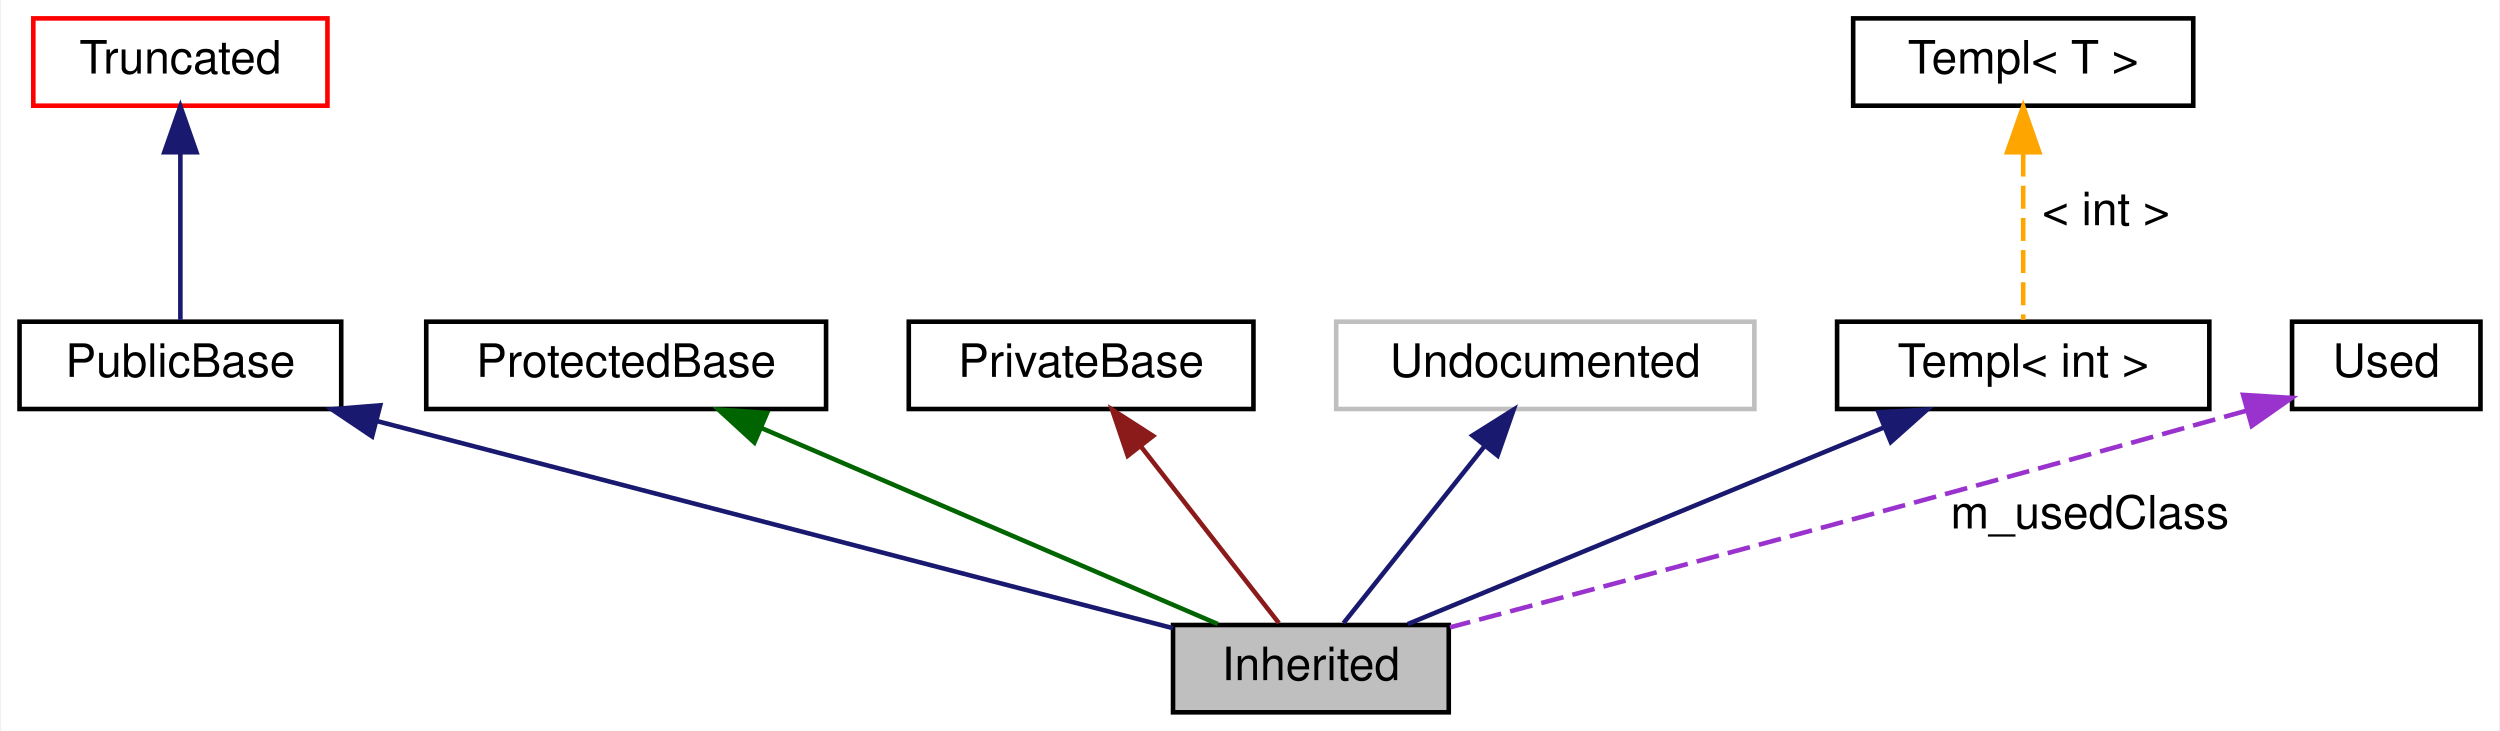
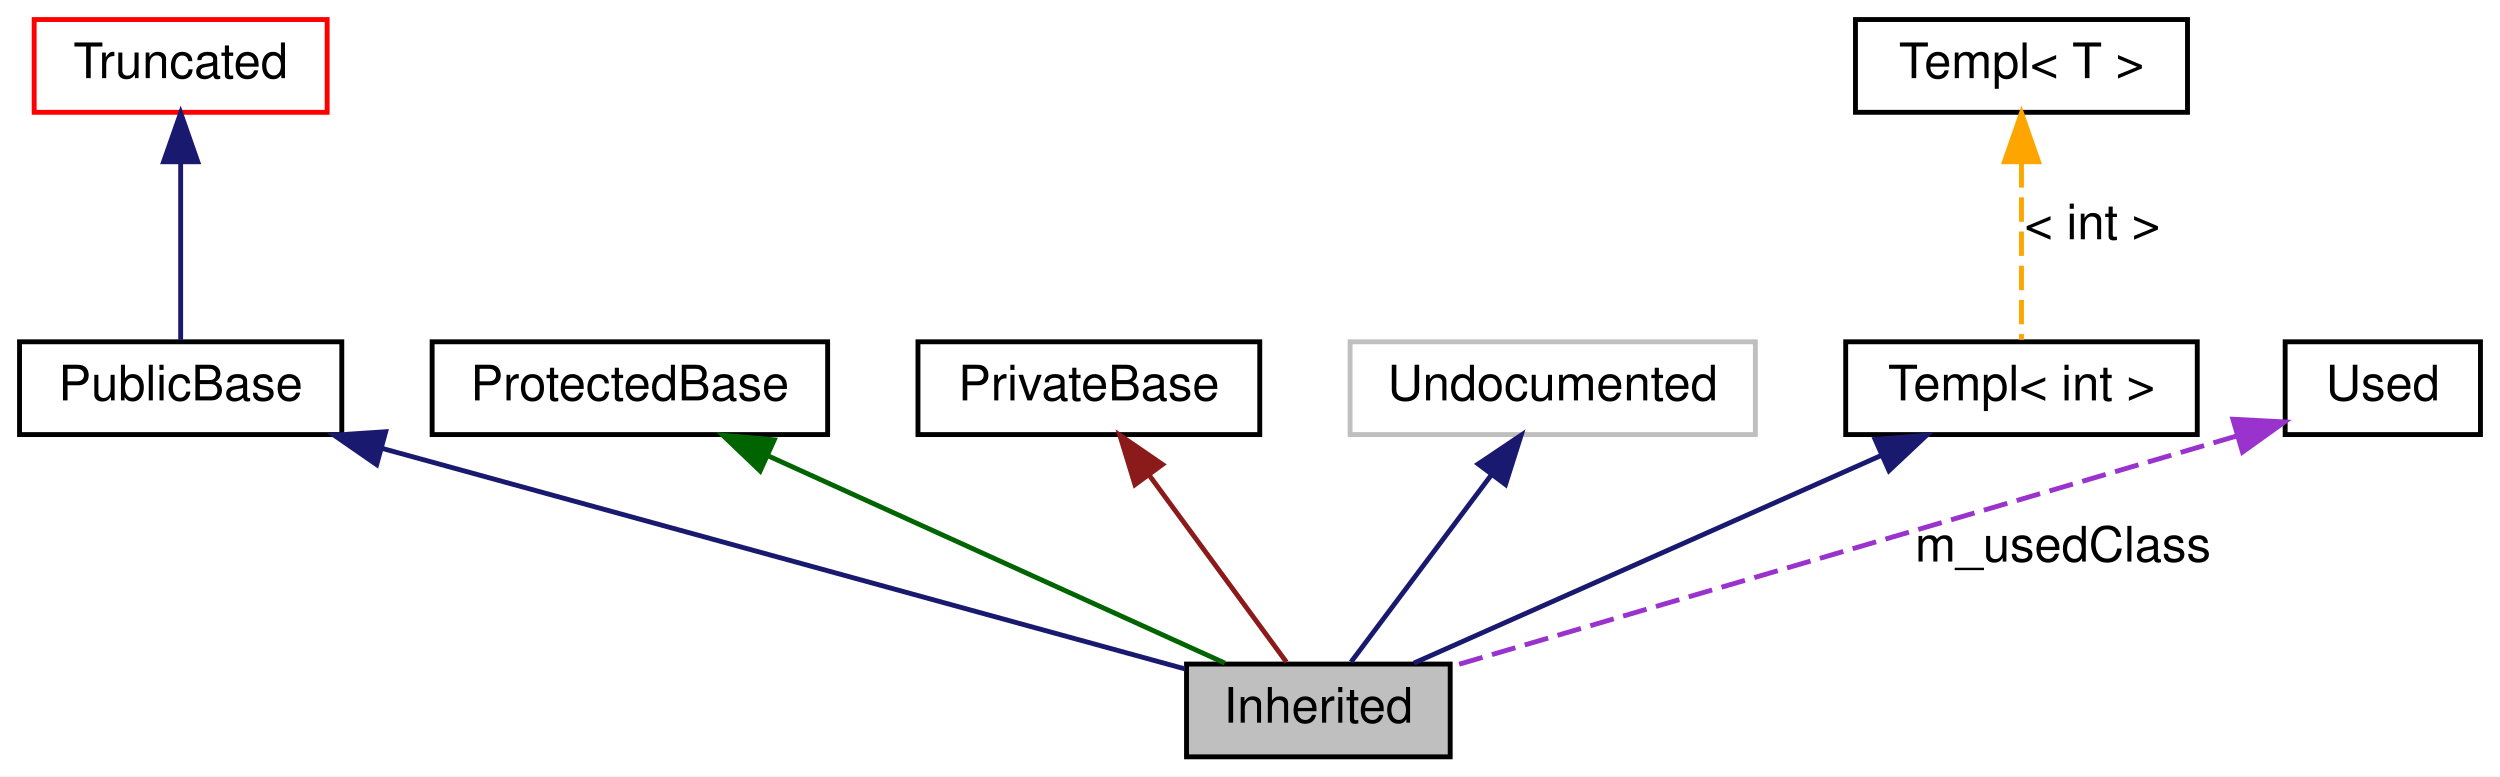
- <svg xmlns="http://www.w3.org/2000/svg" width="544pt" height="159pt" viewBox="0.00 0.00 543.50 159.00">
+ <svg xmlns="http://www.w3.org/2000/svg" width="512pt" height="159pt" viewBox="0.00 0.00 512.00 159.00">
  <g id="graph0" class="graph" transform="scale(1 1) rotate(0) translate(4 155)">
-     <polygon fill="white" stroke="transparent" points="-4,4 -4,-155 539.5,-155 539.5,4 -4,4" />
+     <polygon fill="white" stroke="transparent" points="-4,4 -4,-155 508,-155 508,4 -4,4" />
    <g id="node1" class="node">
-       <polygon fill="#bfbfbf" stroke="black" points="311,-19 251,-19 251,0 311,0 311,-19" />
-       <text text-anchor="middle" x="281" y="-7" font-family="Helvetica,sans-Serif" font-size="10.00">Inherited</text>
+       <polygon fill="#bfbfbf" stroke="black" points="293,-19 239,-19 239,0 293,0 293,-19" />
+       <text text-anchor="middle" x="266" y="-7" font-family="Helvetica,sans-Serif" font-size="10.00">Inherited</text>
    </g>
    <g id="node2" class="node">
-       <polygon fill="none" stroke="black" points="70,-85 0,-85 0,-66 70,-66 70,-85" />
-       <text text-anchor="middle" x="35" y="-73" font-family="Helvetica,sans-Serif" font-size="10.00">PublicBase</text>
+       <polygon fill="none" stroke="black" points="66,-85 0,-85 0,-66 66,-66 66,-85" />
+       <text text-anchor="middle" x="33" y="-73" font-family="Helvetica,sans-Serif" font-size="10.00">PublicBase</text>
    </g>
    <g id="edge1" class="edge">
-       <path fill="none" stroke="midnightblue" d="M77.7,-63.39C127.22,-50.51 207.6,-29.59 250.97,-18.31" />
-       <polygon fill="midnightblue" stroke="midnightblue" points="76.72,-60.03 67.92,-65.94 78.48,-66.8 76.72,-60.03" />
+       <path fill="none" stroke="midnightblue" d="M74.07,-63.22C121.46,-50.2 198.08,-29.16 238.69,-18" />
+       <polygon fill="midnightblue" stroke="midnightblue" points="73.14,-59.84 64.42,-65.87 74.99,-66.59 73.14,-59.84" />
    </g>
    <g id="node3" class="node">
-       <polygon fill="none" stroke="red" points="67,-151 3,-151 3,-132 67,-132 67,-151" />
-       <text text-anchor="middle" x="35" y="-139" font-family="Helvetica,sans-Serif" font-size="10.00">Truncated</text>
+       <polygon fill="none" stroke="red" points="63,-151 3,-151 3,-132 63,-132 63,-151" />
+       <text text-anchor="middle" x="33" y="-139" font-family="Helvetica,sans-Serif" font-size="10.00">Truncated</text>
    </g>
    <g id="edge2" class="edge">
-       <path fill="none" stroke="midnightblue" d="M35,-121.58C35,-109.63 35,-94.72 35,-85.41" />
-       <polygon fill="midnightblue" stroke="midnightblue" points="31.5,-121.87 35,-131.87 38.5,-121.87 31.5,-121.87" />
+       <path fill="none" stroke="midnightblue" d="M33,-121.58C33,-109.63 33,-94.72 33,-85.41" />
+       <polygon fill="midnightblue" stroke="midnightblue" points="29.5,-121.87 33,-131.87 36.5,-121.87 29.5,-121.87" />
    </g>
    <g id="node4" class="node">
-       <polygon fill="none" stroke="black" points="175.5,-85 88.5,-85 88.5,-66 175.5,-66 175.5,-85" />
-       <text text-anchor="middle" x="132" y="-73" font-family="Helvetica,sans-Serif" font-size="10.00">ProtectedBase</text>
+       <polygon fill="none" stroke="black" points="165.5,-85 84.5,-85 84.5,-66 165.5,-66 165.5,-85" />
+       <text text-anchor="middle" x="125" y="-73" font-family="Helvetica,sans-Serif" font-size="10.00">ProtectedBase</text>
    </g>
    <g id="edge3" class="edge">
-       <path fill="none" stroke="darkgreen" d="M161.43,-61.86C190.79,-49.25 235.12,-30.21 260.75,-19.2" />
-       <polygon fill="darkgreen" stroke="darkgreen" points="159.9,-58.71 152.09,-65.87 162.66,-65.14 159.9,-58.71" />
+       <path fill="none" stroke="darkgreen" d="M153.21,-61.69C181,-49.08 222.69,-30.16 246.84,-19.2" />
+       <polygon fill="darkgreen" stroke="darkgreen" points="151.68,-58.55 144.02,-65.87 154.57,-64.92 151.68,-58.55" />
    </g>
    <g id="node5" class="node">
-       <polygon fill="none" stroke="black" points="268.5,-85 193.5,-85 193.5,-66 268.5,-66 268.5,-85" />
-       <text text-anchor="middle" x="231" y="-73" font-family="Helvetica,sans-Serif" font-size="10.00">PrivateBase</text>
+       <polygon fill="none" stroke="black" points="254,-85 184,-85 184,-66 254,-66 254,-85" />
+       <text text-anchor="middle" x="219" y="-73" font-family="Helvetica,sans-Serif" font-size="10.00">PrivateBase</text>
    </g>
    <g id="edge4" class="edge">
-       <path fill="none" stroke="#8b1a1a" d="M244.07,-57.77C253.66,-45.49 266.31,-29.3 274.04,-19.41" />
-       <polygon fill="#8b1a1a" stroke="#8b1a1a" points="241.14,-55.83 237.74,-65.87 246.66,-60.14 241.14,-55.83" />
+       <path fill="none" stroke="#8b1a1a" d="M231.29,-57.77C240.3,-45.49 252.2,-29.3 259.46,-19.41" />
+       <polygon fill="#8b1a1a" stroke="#8b1a1a" points="228.44,-55.74 225.34,-65.87 234.08,-59.88 228.44,-55.74" />
    </g>
    <g id="node6" class="node">
-       <polygon fill="none" stroke="#bfbfbf" points="377.5,-85 286.5,-85 286.5,-66 377.5,-66 377.5,-85" />
-       <text text-anchor="middle" x="332" y="-73" font-family="Helvetica,sans-Serif" font-size="10.00">Undocumented</text>
+       <polygon fill="none" stroke="#bfbfbf" points="355.5,-85 272.5,-85 272.5,-66 355.5,-66 355.5,-85" />
+       <text text-anchor="middle" x="314" y="-73" font-family="Helvetica,sans-Serif" font-size="10.00">Undocumented</text>
    </g>
    <g id="edge5" class="edge">
-       <path fill="none" stroke="midnightblue" d="M318.67,-57.77C308.88,-45.49 295.98,-29.3 288.1,-19.41" />
-       <polygon fill="midnightblue" stroke="midnightblue" points="316.15,-60.23 325.12,-65.87 321.63,-55.87 316.15,-60.23" />
+       <path fill="none" stroke="midnightblue" d="M301.45,-57.77C292.24,-45.49 280.1,-29.3 272.68,-19.41" />
+       <polygon fill="midnightblue" stroke="midnightblue" points="298.73,-59.97 307.53,-65.87 304.33,-55.77 298.73,-59.97" />
    </g>
    <g id="node7" class="node">
-       <polygon fill="none" stroke="black" points="476.5,-85 395.5,-85 395.5,-66 476.5,-66 476.5,-85" />
-       <text text-anchor="middle" x="436" y="-73" font-family="Helvetica,sans-Serif" font-size="10.00">Templ&lt; int &gt;</text>
+       <polygon fill="none" stroke="black" points="446,-85 374,-85 374,-66 446,-66 446,-85" />
+       <text text-anchor="middle" x="410" y="-73" font-family="Helvetica,sans-Serif" font-size="10.00">Templ&lt; int &gt;</text>
    </g>
    <g id="edge6" class="edge">
-       <path fill="none" stroke="midnightblue" d="M405.78,-62.02C375.24,-49.41 328.84,-30.25 302.07,-19.2" />
-       <polygon fill="midnightblue" stroke="midnightblue" points="404.52,-65.29 415.1,-65.87 407.19,-58.82 404.52,-65.29" />
+       <path fill="none" stroke="midnightblue" d="M381.19,-61.69C352.81,-49.08 310.23,-30.16 285.57,-19.2" />
+       <polygon fill="midnightblue" stroke="midnightblue" points="380.02,-65.01 390.58,-65.87 382.86,-58.61 380.02,-65.01" />
    </g>
    <g id="node8" class="node">
-       <polygon fill="none" stroke="black" points="473,-151 399,-151 399,-132 473,-132 473,-151" />
-       <text text-anchor="middle" x="436" y="-139" font-family="Helvetica,sans-Serif" font-size="10.00">Templ&lt; T &gt;</text>
+       <polygon fill="none" stroke="black" points="444,-151 376,-151 376,-132 444,-132 444,-151" />
+       <text text-anchor="middle" x="410" y="-139" font-family="Helvetica,sans-Serif" font-size="10.00">Templ&lt; T &gt;</text>
    </g>
    <g id="edge7" class="edge">
-       <path fill="none" stroke="orange" stroke-dasharray="5,2" d="M436,-121.58C436,-109.63 436,-94.72 436,-85.41" />
-       <polygon fill="orange" stroke="orange" points="432.5,-121.87 436,-131.87 439.5,-121.87 432.5,-121.87" />
-       <text text-anchor="middle" x="454" y="-106" font-family="Helvetica,sans-Serif" font-size="10.00">&lt; int &gt;</text>
+       <path fill="none" stroke="orange" stroke-dasharray="5,2" d="M410,-121.58C410,-109.63 410,-94.72 410,-85.41" />
+       <polygon fill="orange" stroke="orange" points="406.5,-121.87 410,-131.87 413.5,-121.87 406.5,-121.87" />
+       <text text-anchor="middle" x="424.5" y="-106" font-family="Helvetica,sans-Serif" font-size="10.00">&lt; int &gt;</text>
    </g>
    <g id="node9" class="node">
-       <polygon fill="none" stroke="black" points="535.5,-85 494.5,-85 494.5,-66 535.5,-66 535.5,-85" />
-       <text text-anchor="middle" x="515" y="-73" font-family="Helvetica,sans-Serif" font-size="10.00">Used</text>
+       <polygon fill="none" stroke="black" points="504,-85 464,-85 464,-66 504,-66 504,-85" />
+       <text text-anchor="middle" x="484" y="-73" font-family="Helvetica,sans-Serif" font-size="10.00">Used</text>
    </g>
    <g id="edge8" class="edge">
-       <path fill="none" stroke="#9a32cd" stroke-dasharray="5,2" d="M484.52,-65.62C417.32,-46.74 349.44,-28.6 311.27,-18.49" />
-       <polygon fill="#9a32cd" stroke="#9a32cd" points="483.85,-69.07 494.42,-68.41 485.74,-62.33 483.85,-69.07" />
-       <text text-anchor="middle" x="450.5" y="-40" font-family="Helvetica,sans-Serif" font-size="10.00">m_usedClass</text>
+       <path fill="none" stroke="#9a32cd" stroke-dasharray="5,2" d="M454.11,-65.72C411.55,-53.23 334.13,-30.5 293.14,-18.47" />
+       <polygon fill="#9a32cd" stroke="#9a32cd" points="453.3,-69.14 463.88,-68.59 455.27,-62.42 453.3,-69.14" />
+       <text text-anchor="middle" x="418.5" y="-40" font-family="Helvetica,sans-Serif" font-size="10.00">m_usedClass</text>
    </g>
  </g>
</svg>
